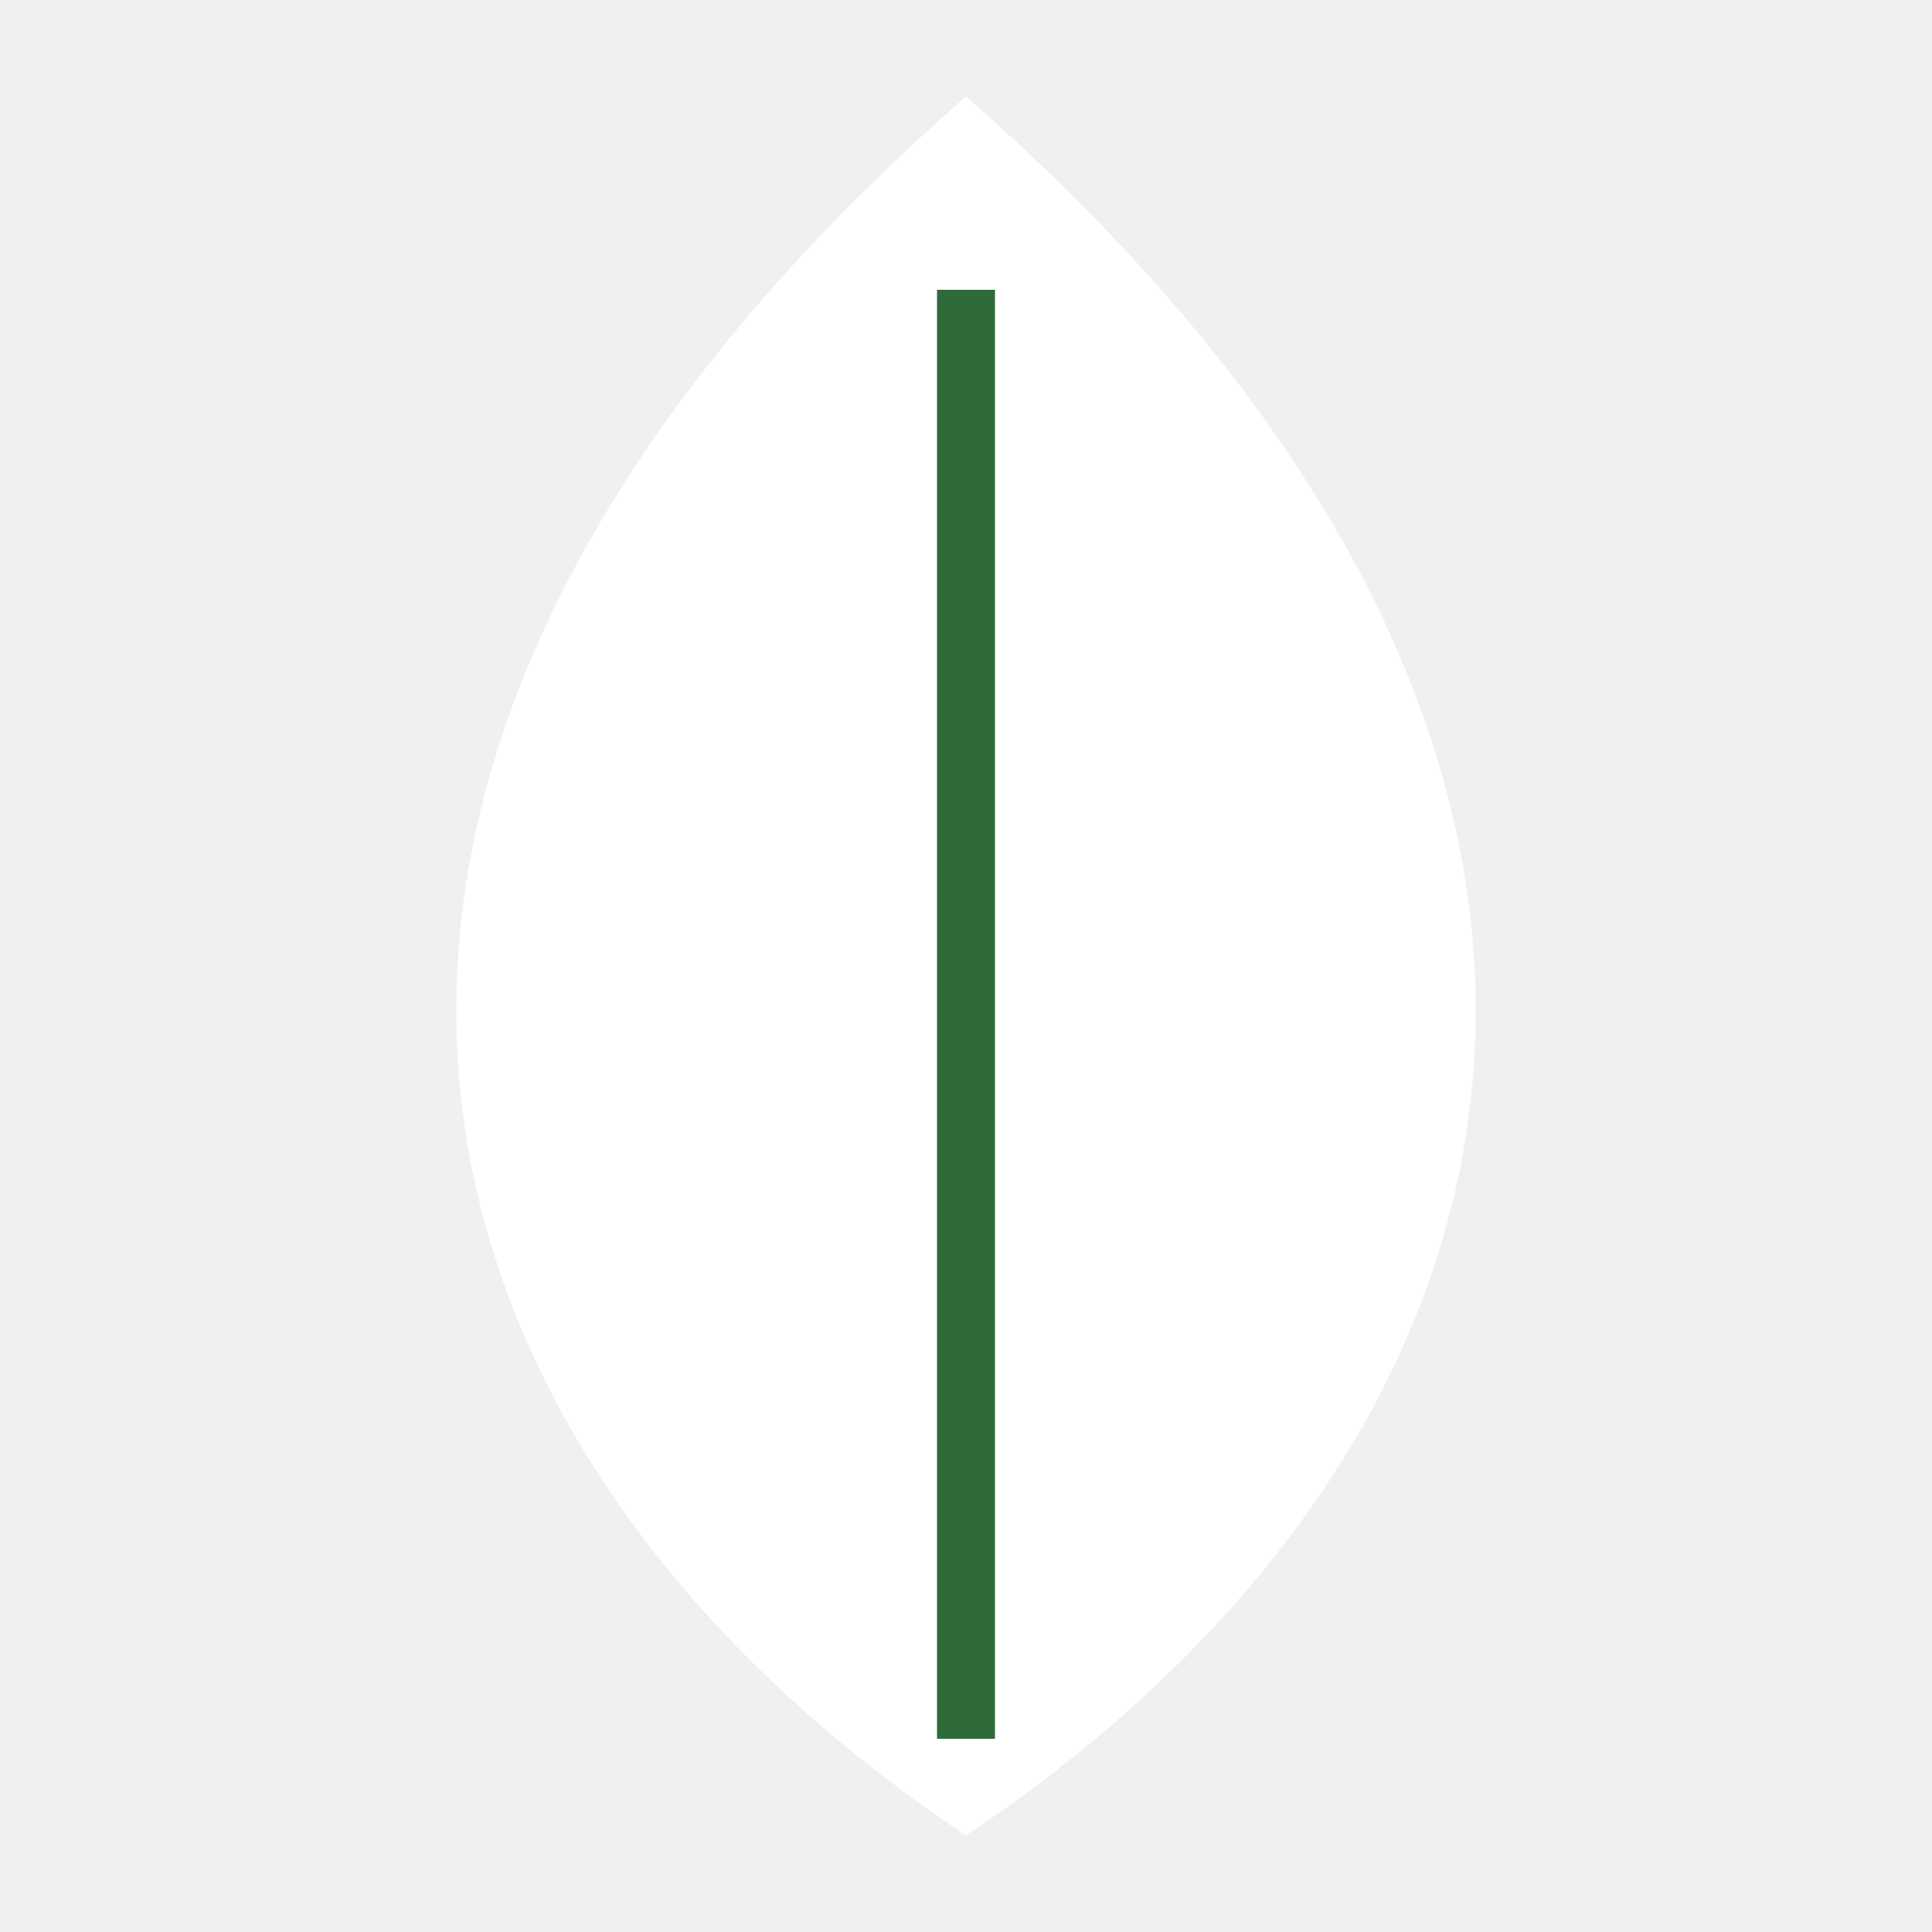
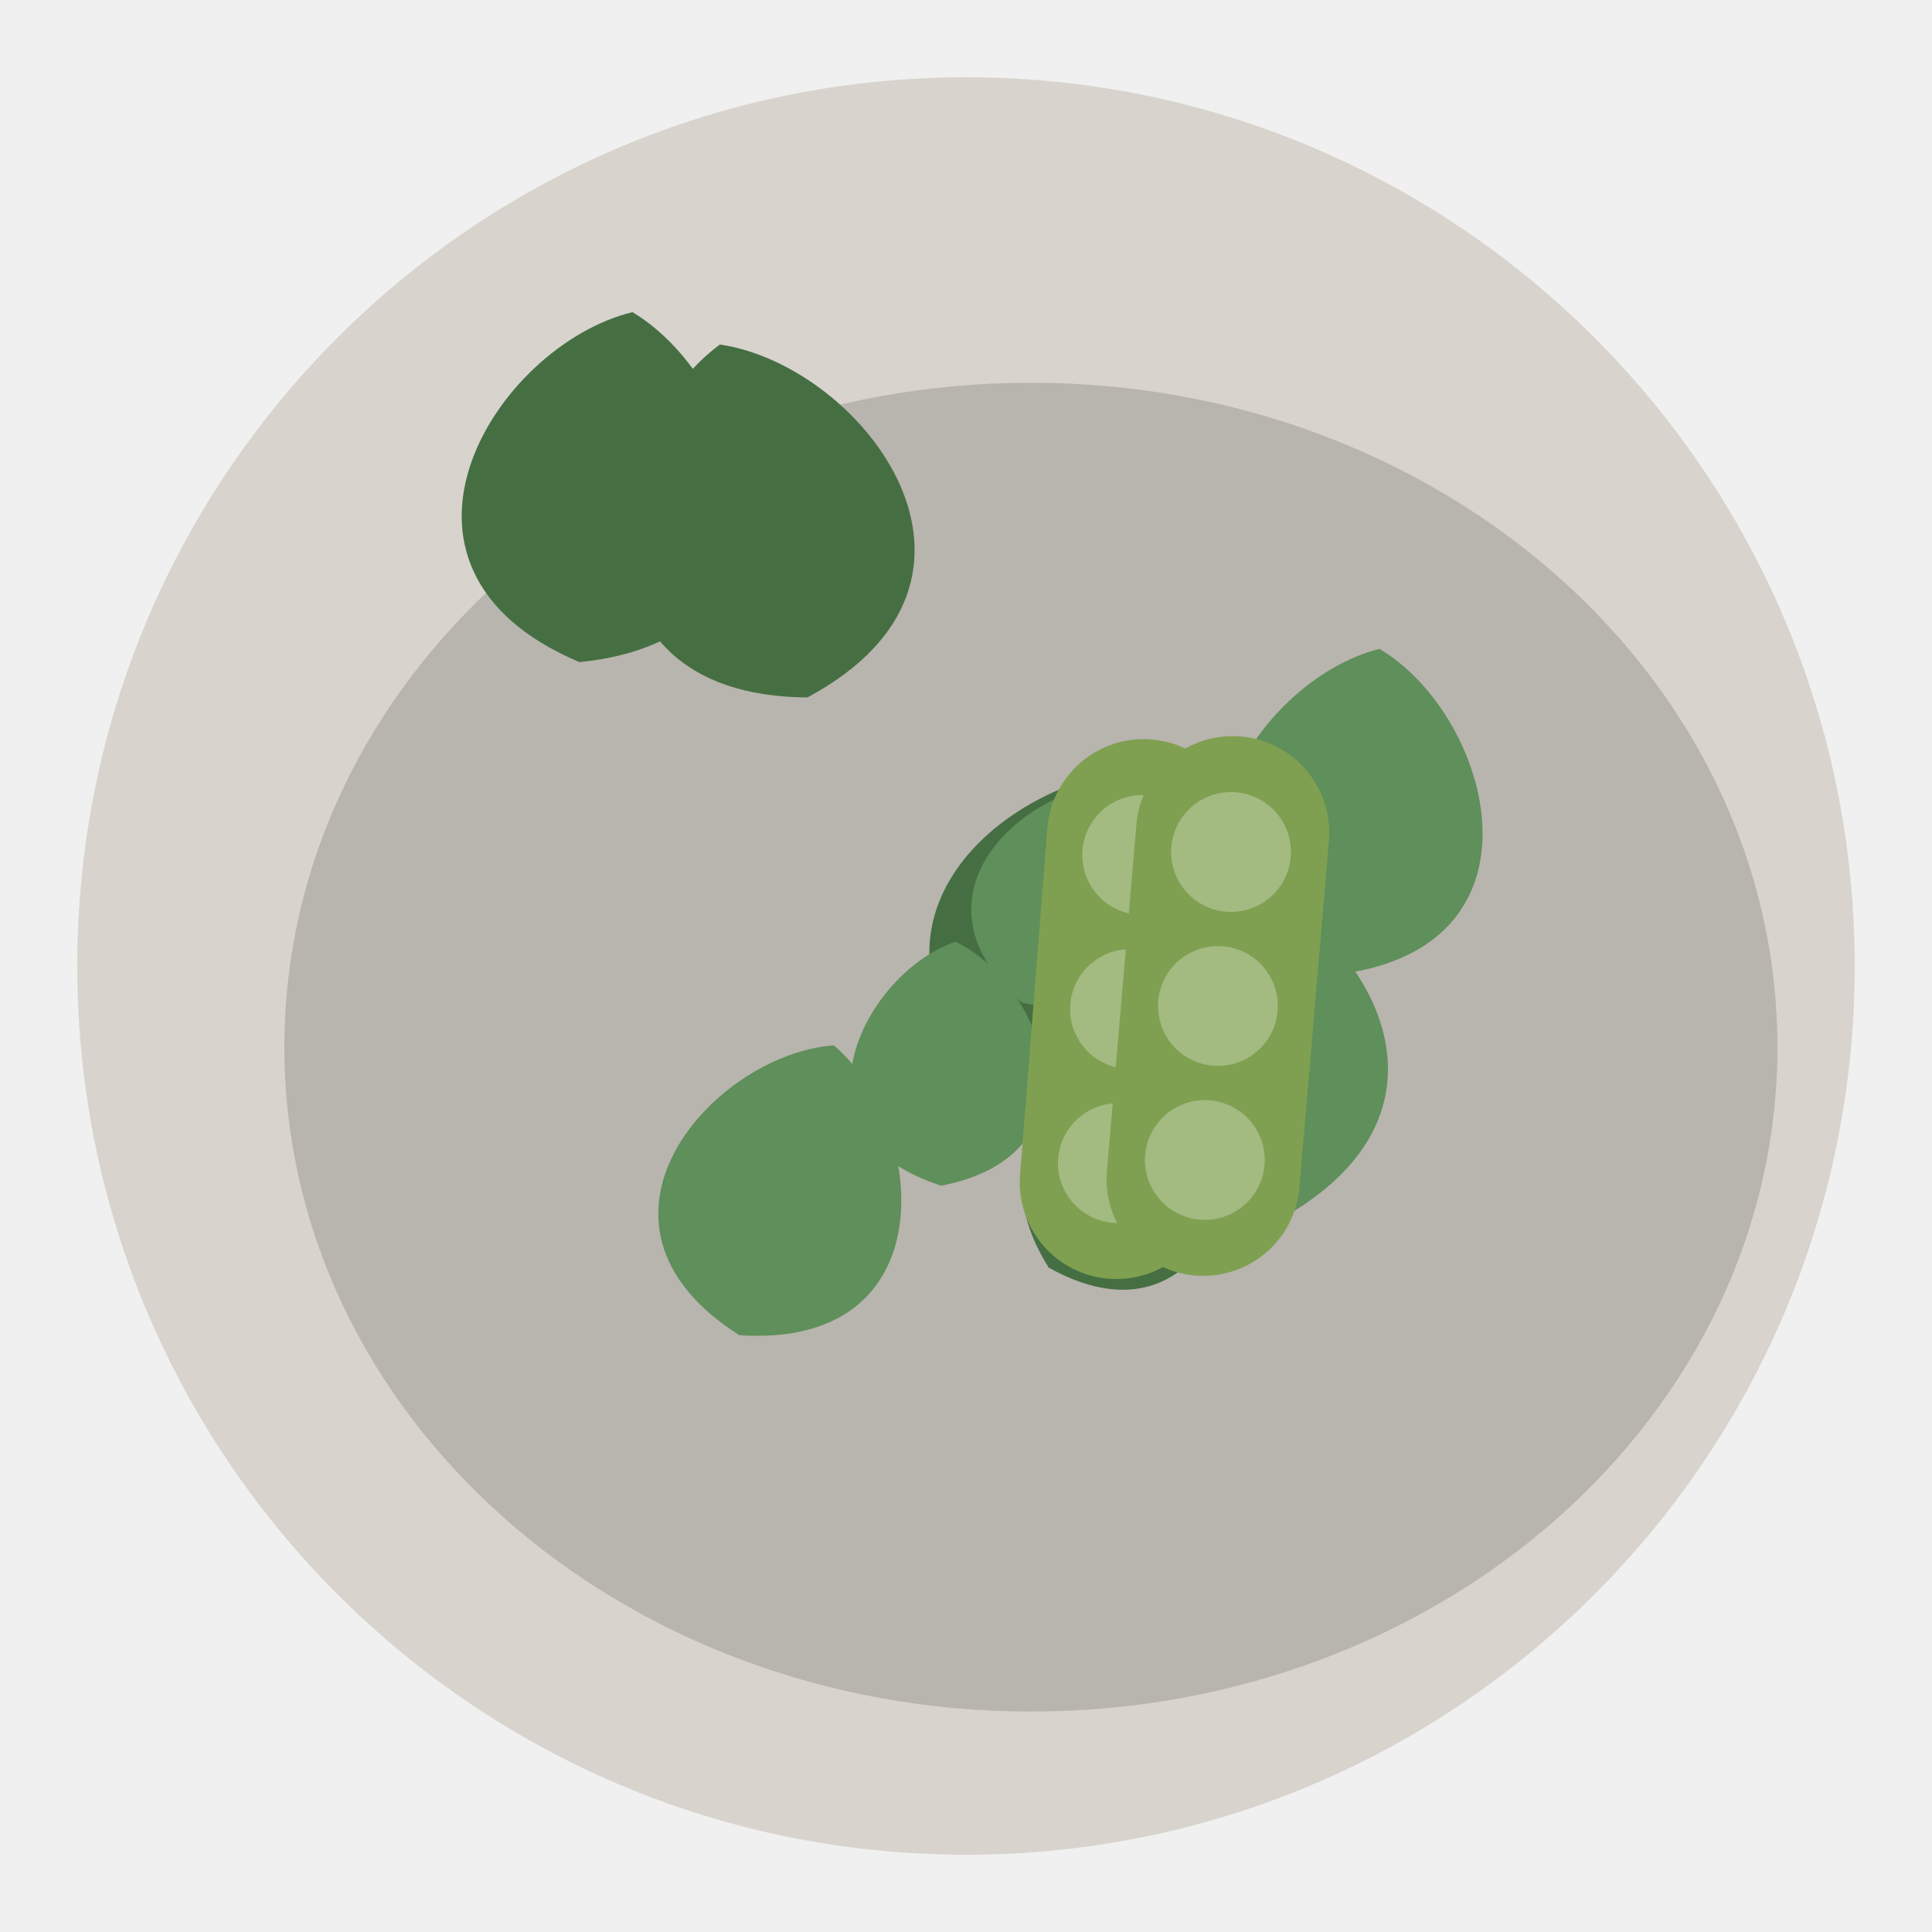
- <svg xmlns="http://www.w3.org/2000/svg" viewBox="0 0 100 100" role="img" aria-label="foglia decorativa">
-   <path d="M50 95C20 75 10 40 50 5c40 35 30 70 0 90Z" fill="#fff" />
-   <path d="M50 90V15" stroke="#2f6b3a" stroke-width="3" />
+ <svg xmlns="http://www.w3.org/2000/svg" viewBox="-50 -50 100 100" width="100" height="100" role="img" aria-label="fava">
+   <circle cx="0" cy="0" r="46" fill="#6b4e2a" opacity="0.18" />
+   <ellipse cx="3.36" cy="4.2" rx="38.64" ry="34.39" fill="rgba(0,0,0,.15)" />
+   <g transform="translate(16.38 13.04) rotate(-15.19)">
+     <path d="M0 0 C 12.74 -3.25, 7 -16.24, 0 -19.1 C -7 -16.24, -12.74 -3.25, 0 0 Z" fill="#5f8f5a" />
+   </g>
+   <g transform="translate(-20.01 -15.73) rotate(8.62)">
+     <path d="M0 0 C 12.21 -3.11, 6.72 -15.57, 0 -18.32 C -6.72 -15.57, -12.21 -3.11, 0 0 Z" fill="#456f42" />
+   </g>
+   <g transform="translate(18.94 0.47) rotate(8.3)">
+     <path d="M0 0 C 11.37 -2.9, 6.26 -14.5, 0 -17.06 C -6.26 -14.5, -11.37 -2.9, 0 0 Z" fill="#5f8f5a" />
+   </g>
+   <g transform="translate(1.46 6.38) rotate(32.01)">
+     <path d="M0 0 C 12.97 -3.31, 7.14 -16.54, 0 -19.46 C -7.14 -16.54, -12.97 -3.31, 0 0 Z" fill="#456f42" />
+   </g>
+   <g transform="translate(-11.73 19.11) rotate(18.05)">
+     <path d="M0 0 C 10.52 -2.68, 5.79 -13.41, 0 -15.78 C -5.79 -13.41, -10.52 -2.68, 0 0 Z" fill="#5f8f5a" />
+   </g>
+   <g transform="translate(4.28 15.61) rotate(43.55)">
+     <path d="M0 0 C 8.61 -2.2, 4.74 -10.98, 0 -12.92 C -4.74 -10.98, -8.61 -2.2, 0 0 Z" fill="#456f42" />
+   </g>
+   <g transform="translate(-1.28 11.37) rotate(3.34)">
+     <path d="M0 0 C 8.44 -2.15, 4.64 -10.76, 0 -12.65 C -4.64 -10.76, -8.44 -2.15, 0 0 Z" fill="#5f8f5a" />
+   </g>
+   <g transform="translate(-8.21 -13.9) rotate(-13.92)">
+     <path d="M0 0 C 12.55 -3.2, 6.9 -16, 0 -18.82 C -6.9 -16, -12.55 -3.2, 0 0 Z" fill="#456f42" />
+   </g>
+   <g transform="translate(2.88 1.89) rotate(27.11)">
+     <path d="M0 0 C 8.51 -2.17, 4.68 -10.85, 0 -12.77 C -4.68 -10.85, -8.51 -2.17, 0 0 Z" fill="#5f8f5a" />
+   </g>
+   <g transform="translate(8.49 2.23) rotate(4.51)">
+     <rect x="-5" y="-14" width="10" height="28" rx="5" fill="#7fa051" />
+     <circle cx="0" cy="-8" r="3.1" fill="rgba(255,255,255,.28)" />
+     <circle cx="0" cy="0" r="3.1" fill="rgba(255,255,255,.28)" />
+     <circle cx="0" cy="8" r="3.1" fill="rgba(255,255,255,.28)" />
+   </g>
+   <g transform="translate(13.04 2.07) rotate(4.86)">
+     <rect x="-5" y="-14" width="10" height="28" rx="5" fill="#7fa051" />
+     <circle cx="0" cy="-8" r="3.1" fill="rgba(255,255,255,.28)" />
+     <circle cx="0" cy="0" r="3.1" fill="rgba(255,255,255,.28)" />
+     <circle cx="0" cy="8" r="3.1" fill="rgba(255,255,255,.28)" />
+   </g>
</svg>
